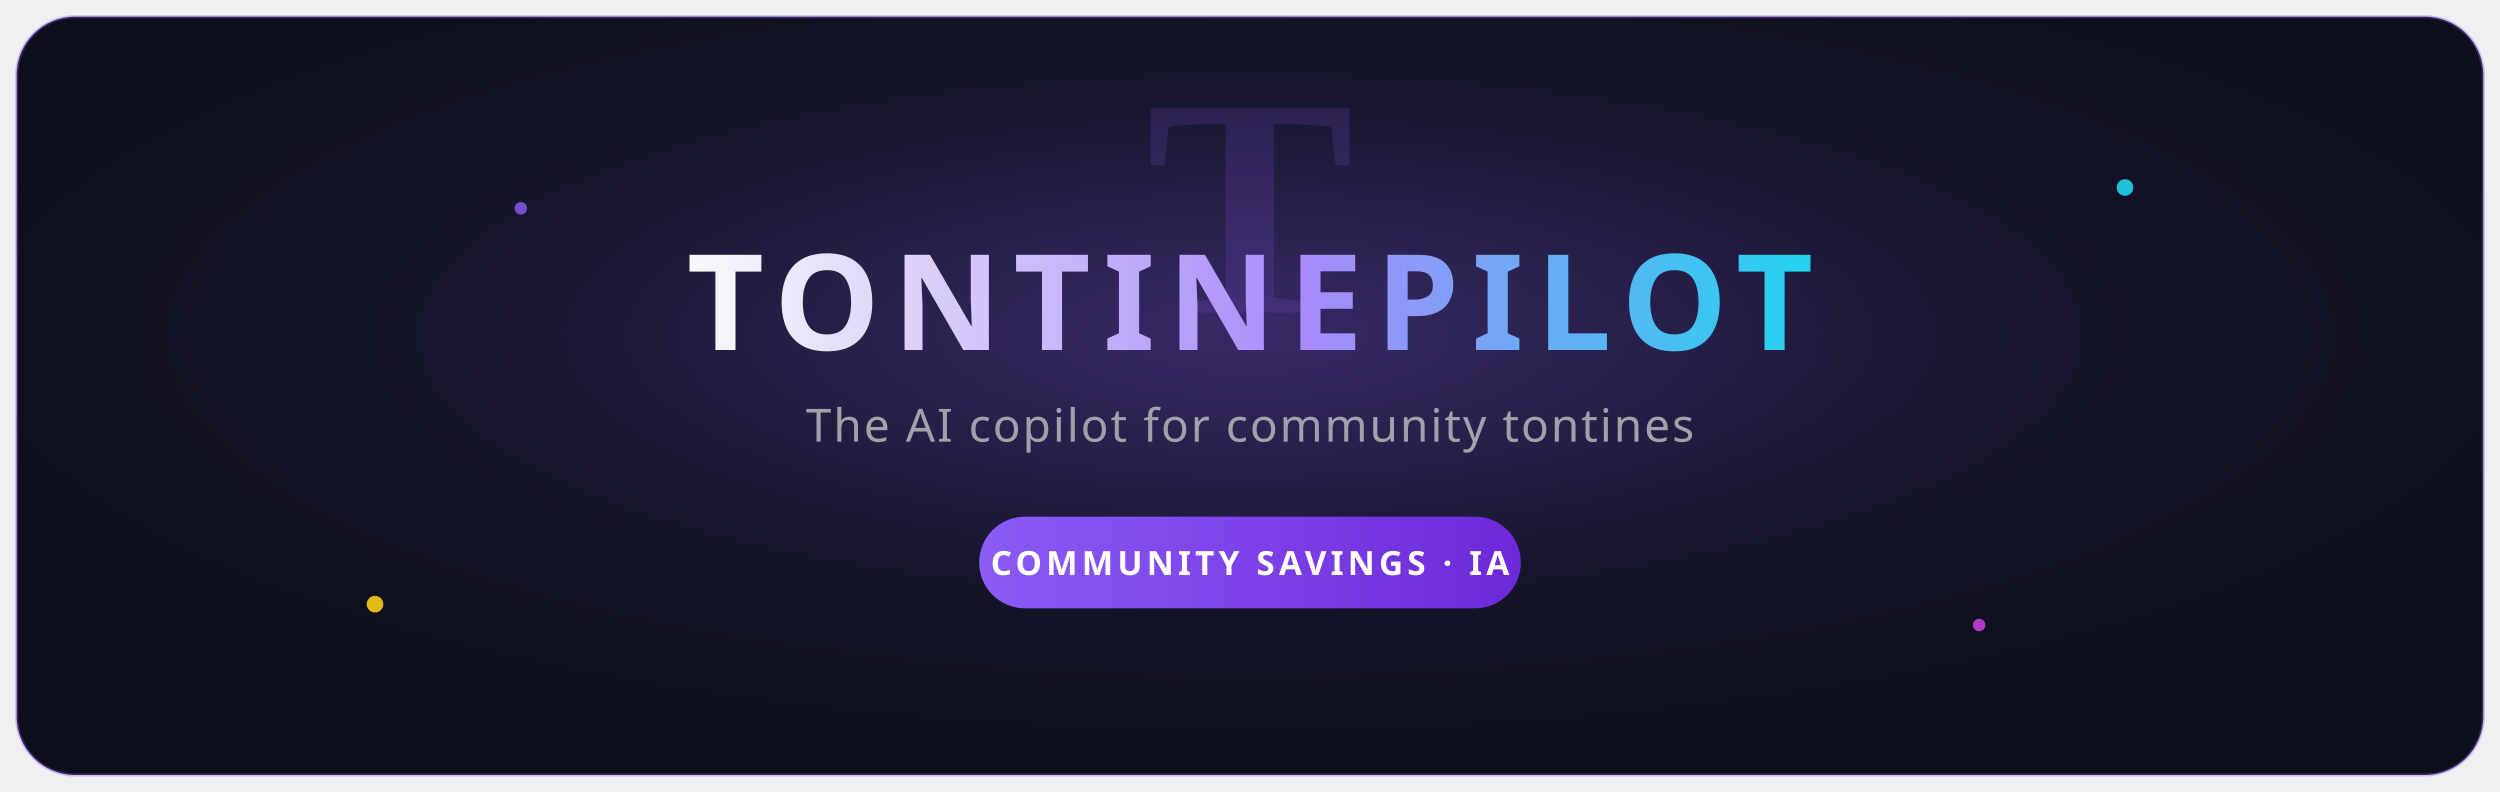
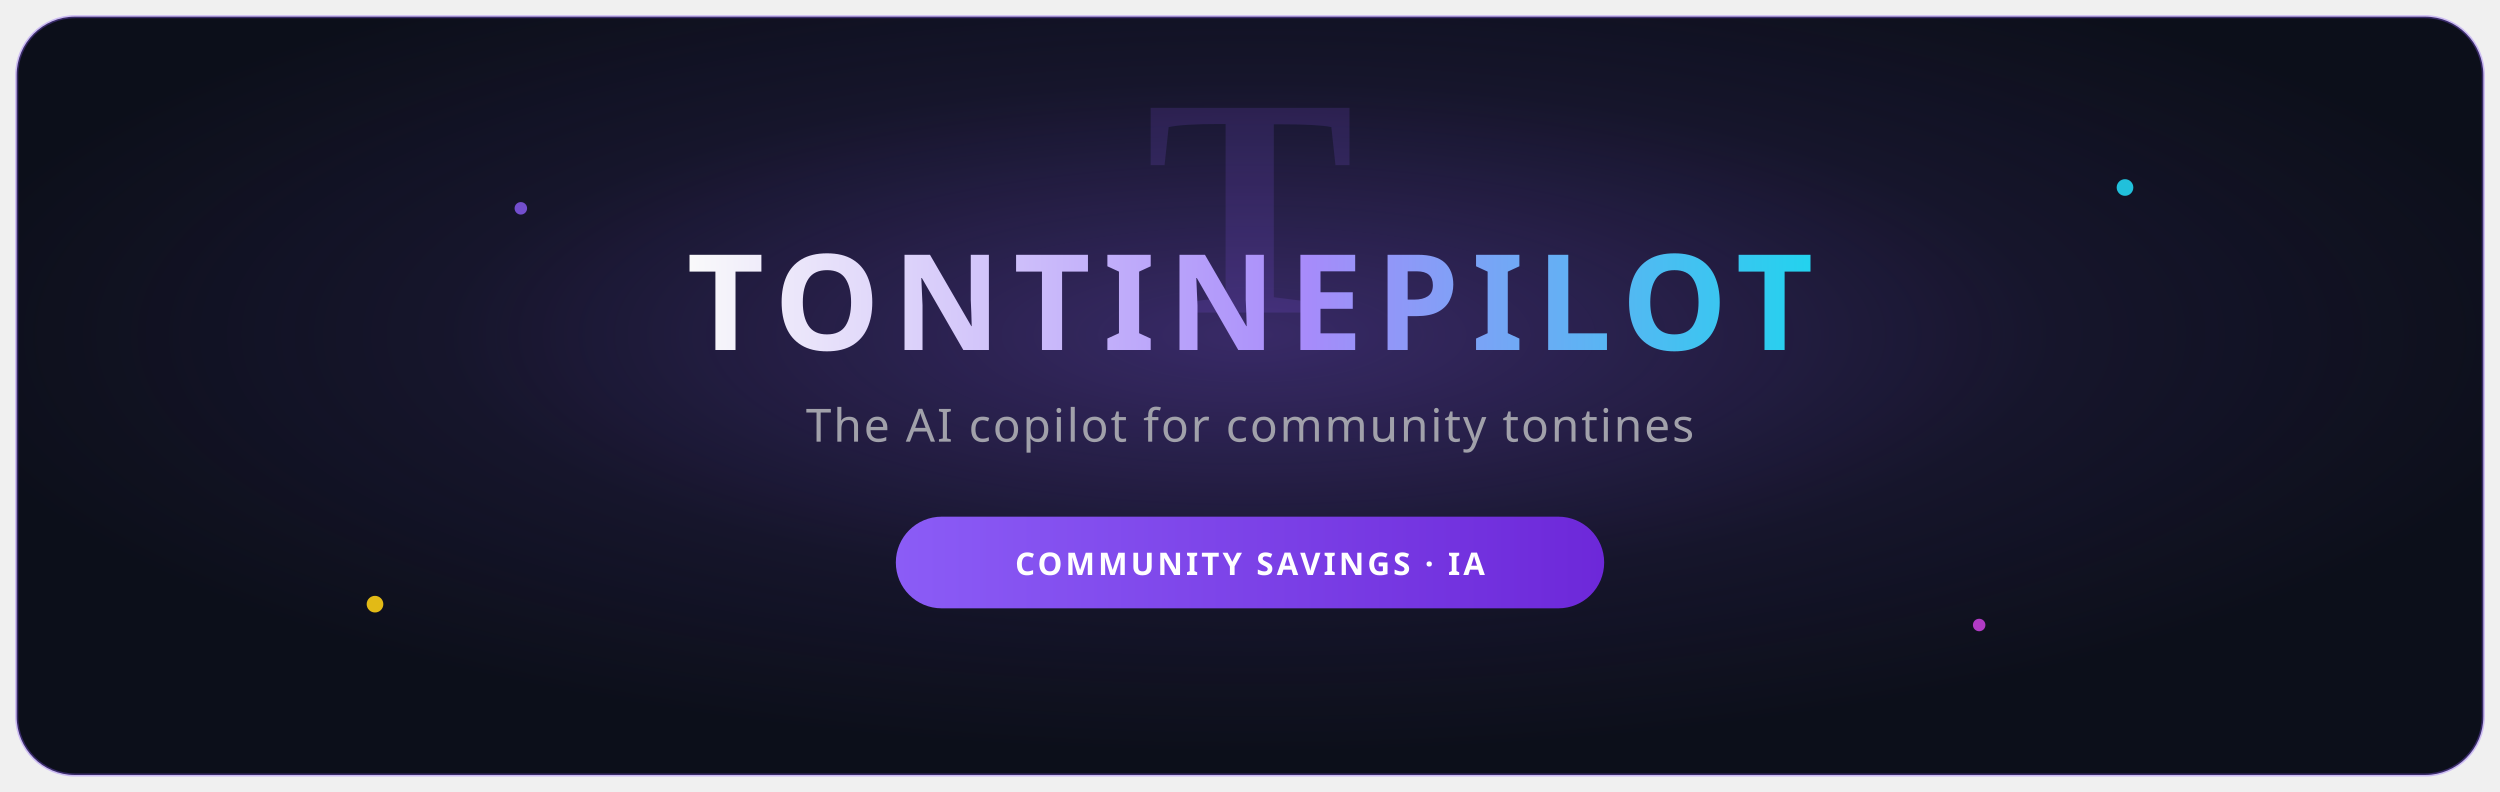
<svg xmlns="http://www.w3.org/2000/svg" width="1200" height="380" viewBox="0 0 1200 380" role="img" aria-label="TontinePilot — the AI copilot for community tontines">
  <defs>
    <radialGradient id="glow" cx="0.5" cy="0.42" r="0.55">
      <stop offset="0" stop-color="#8B5CF6" stop-opacity="0.35" />
      <stop offset="0.6" stop-color="#8B5CF6" stop-opacity="0.08" />
      <stop offset="1" stop-color="#8B5CF6" stop-opacity="0" />
    </radialGradient>
    <linearGradient id="title" x1="0" y1="0" x2="1" y2="0">
      <stop offset="0" stop-color="#FAFAFA" />
      <stop offset="0.55" stop-color="#A78BFA" />
      <stop offset="1" stop-color="#22D3EE" />
    </linearGradient>
    <linearGradient id="pill" x1="0" y1="0" x2="1" y2="0">
      <stop offset="0" stop-color="#8B5CF6" />
      <stop offset="1" stop-color="#6D28D9" />
    </linearGradient>
  </defs>
  <rect x="8" y="8" width="1184" height="364" rx="28" fill="#0C0F1A" stroke="#8B5CF6" stroke-opacity="0.35" stroke-width="1.5" />
  <rect x="8" y="8" width="1184" height="364" rx="28" fill="url(#glow)" />
  <text x="600" y="150" text-anchor="middle" font-family="Georgia, 'Times New Roman', serif" font-size="150" font-weight="bold" fill="#8B5CF6" opacity="0.16">T</text>
  <circle cx="180" cy="290" r="4" fill="#FACC15" opacity="0.9" />
  <circle cx="1020" cy="90" r="4" fill="#22D3EE" opacity="0.9" />
  <circle cx="950" cy="300" r="3" fill="#D946EF" opacity="0.8" />
  <circle cx="250" cy="100" r="3" fill="#8B5CF6" opacity="0.8" />
  <text x="600" y="168" text-anchor="middle" font-family="Verdana, Geneva, sans-serif" font-size="64" font-weight="bold" letter-spacing="6" fill="url(#title)">TONTINEPILOT</text>
  <text x="600" y="212" text-anchor="middle" font-family="Verdana, Geneva, sans-serif" font-size="22" letter-spacing="1" fill="#A1A1AA">The AI copilot for community tontines</text>
-   <rect x="470" y="248" width="260" height="44" rx="22" fill="url(#pill)" />
-   <text x="600" y="276" text-anchor="middle" font-family="Verdana, Geneva, sans-serif" font-size="16" font-weight="bold" letter-spacing="2" fill="#FFFFFF">COMMUNITY SAVINGS · IA</text>
+   <rect x="430" y="248" width="340" height="44" rx="22" fill="url(#pill)" />
+   <text x="600" y="276" text-anchor="middle" font-family="Verdana, Geneva, sans-serif" font-size="15" font-weight="bold" letter-spacing="1.5" fill="#FFFFFF">COMMUNITY SAVINGS · IA</text>
</svg>
